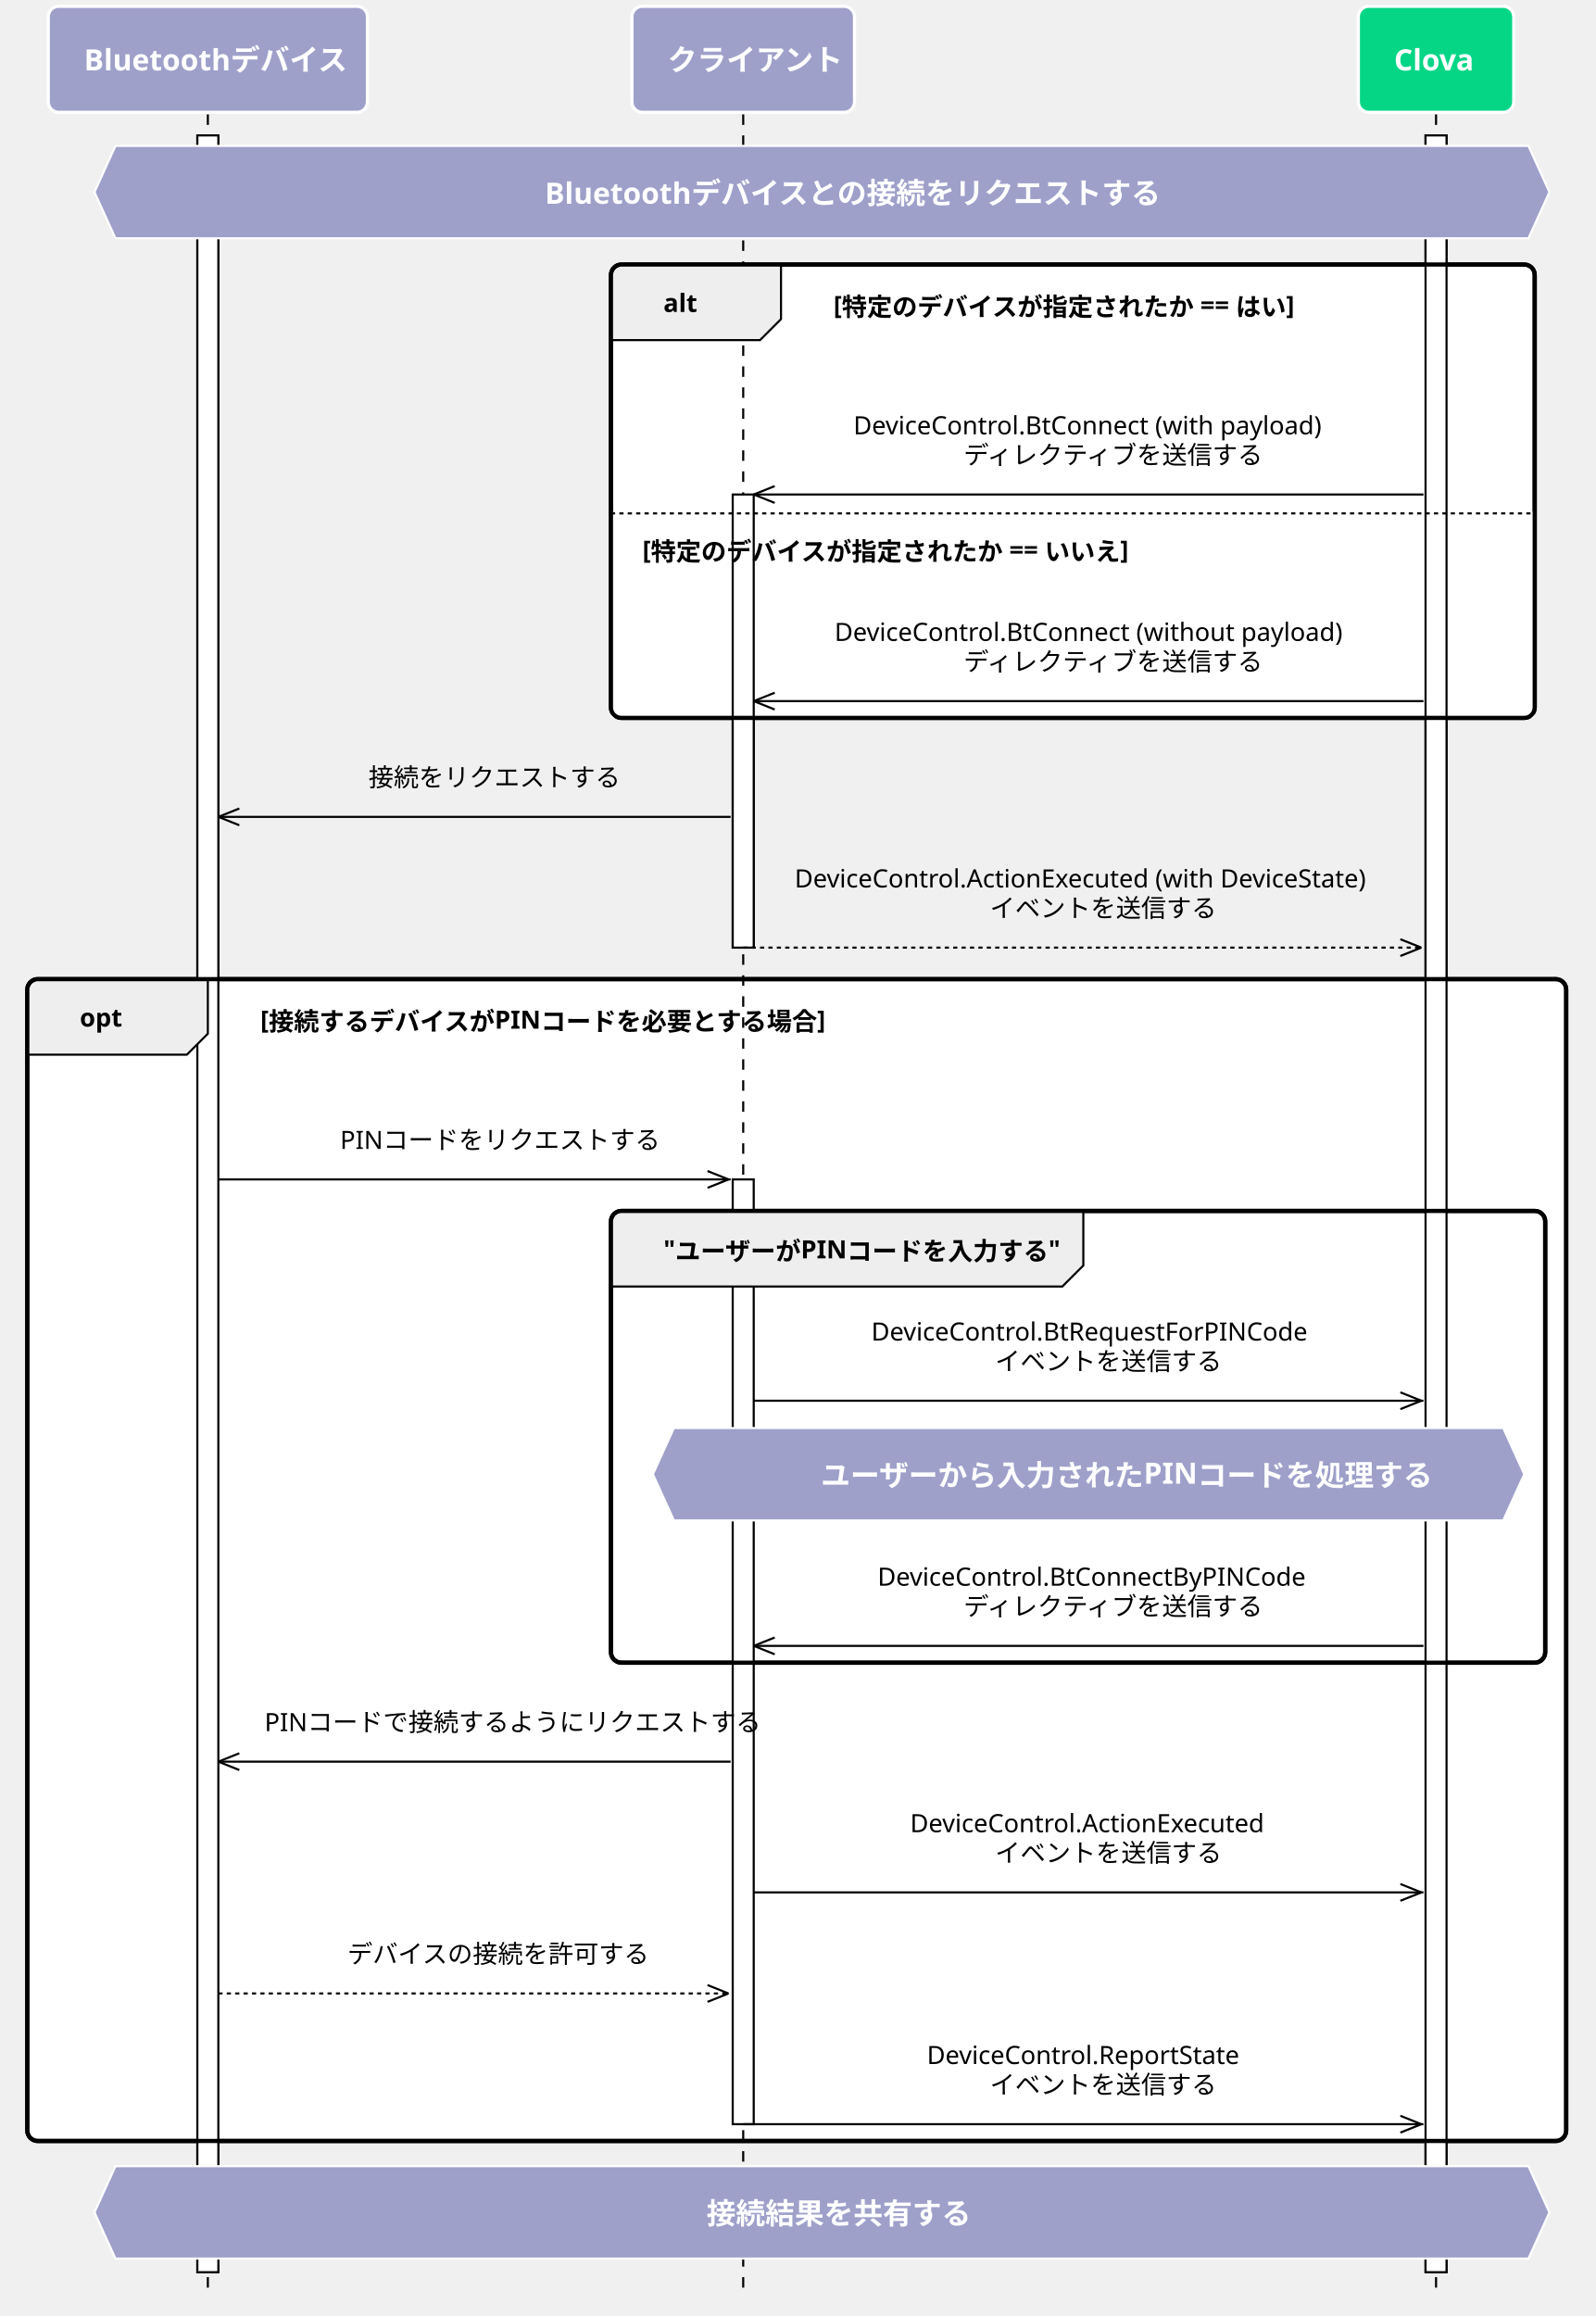
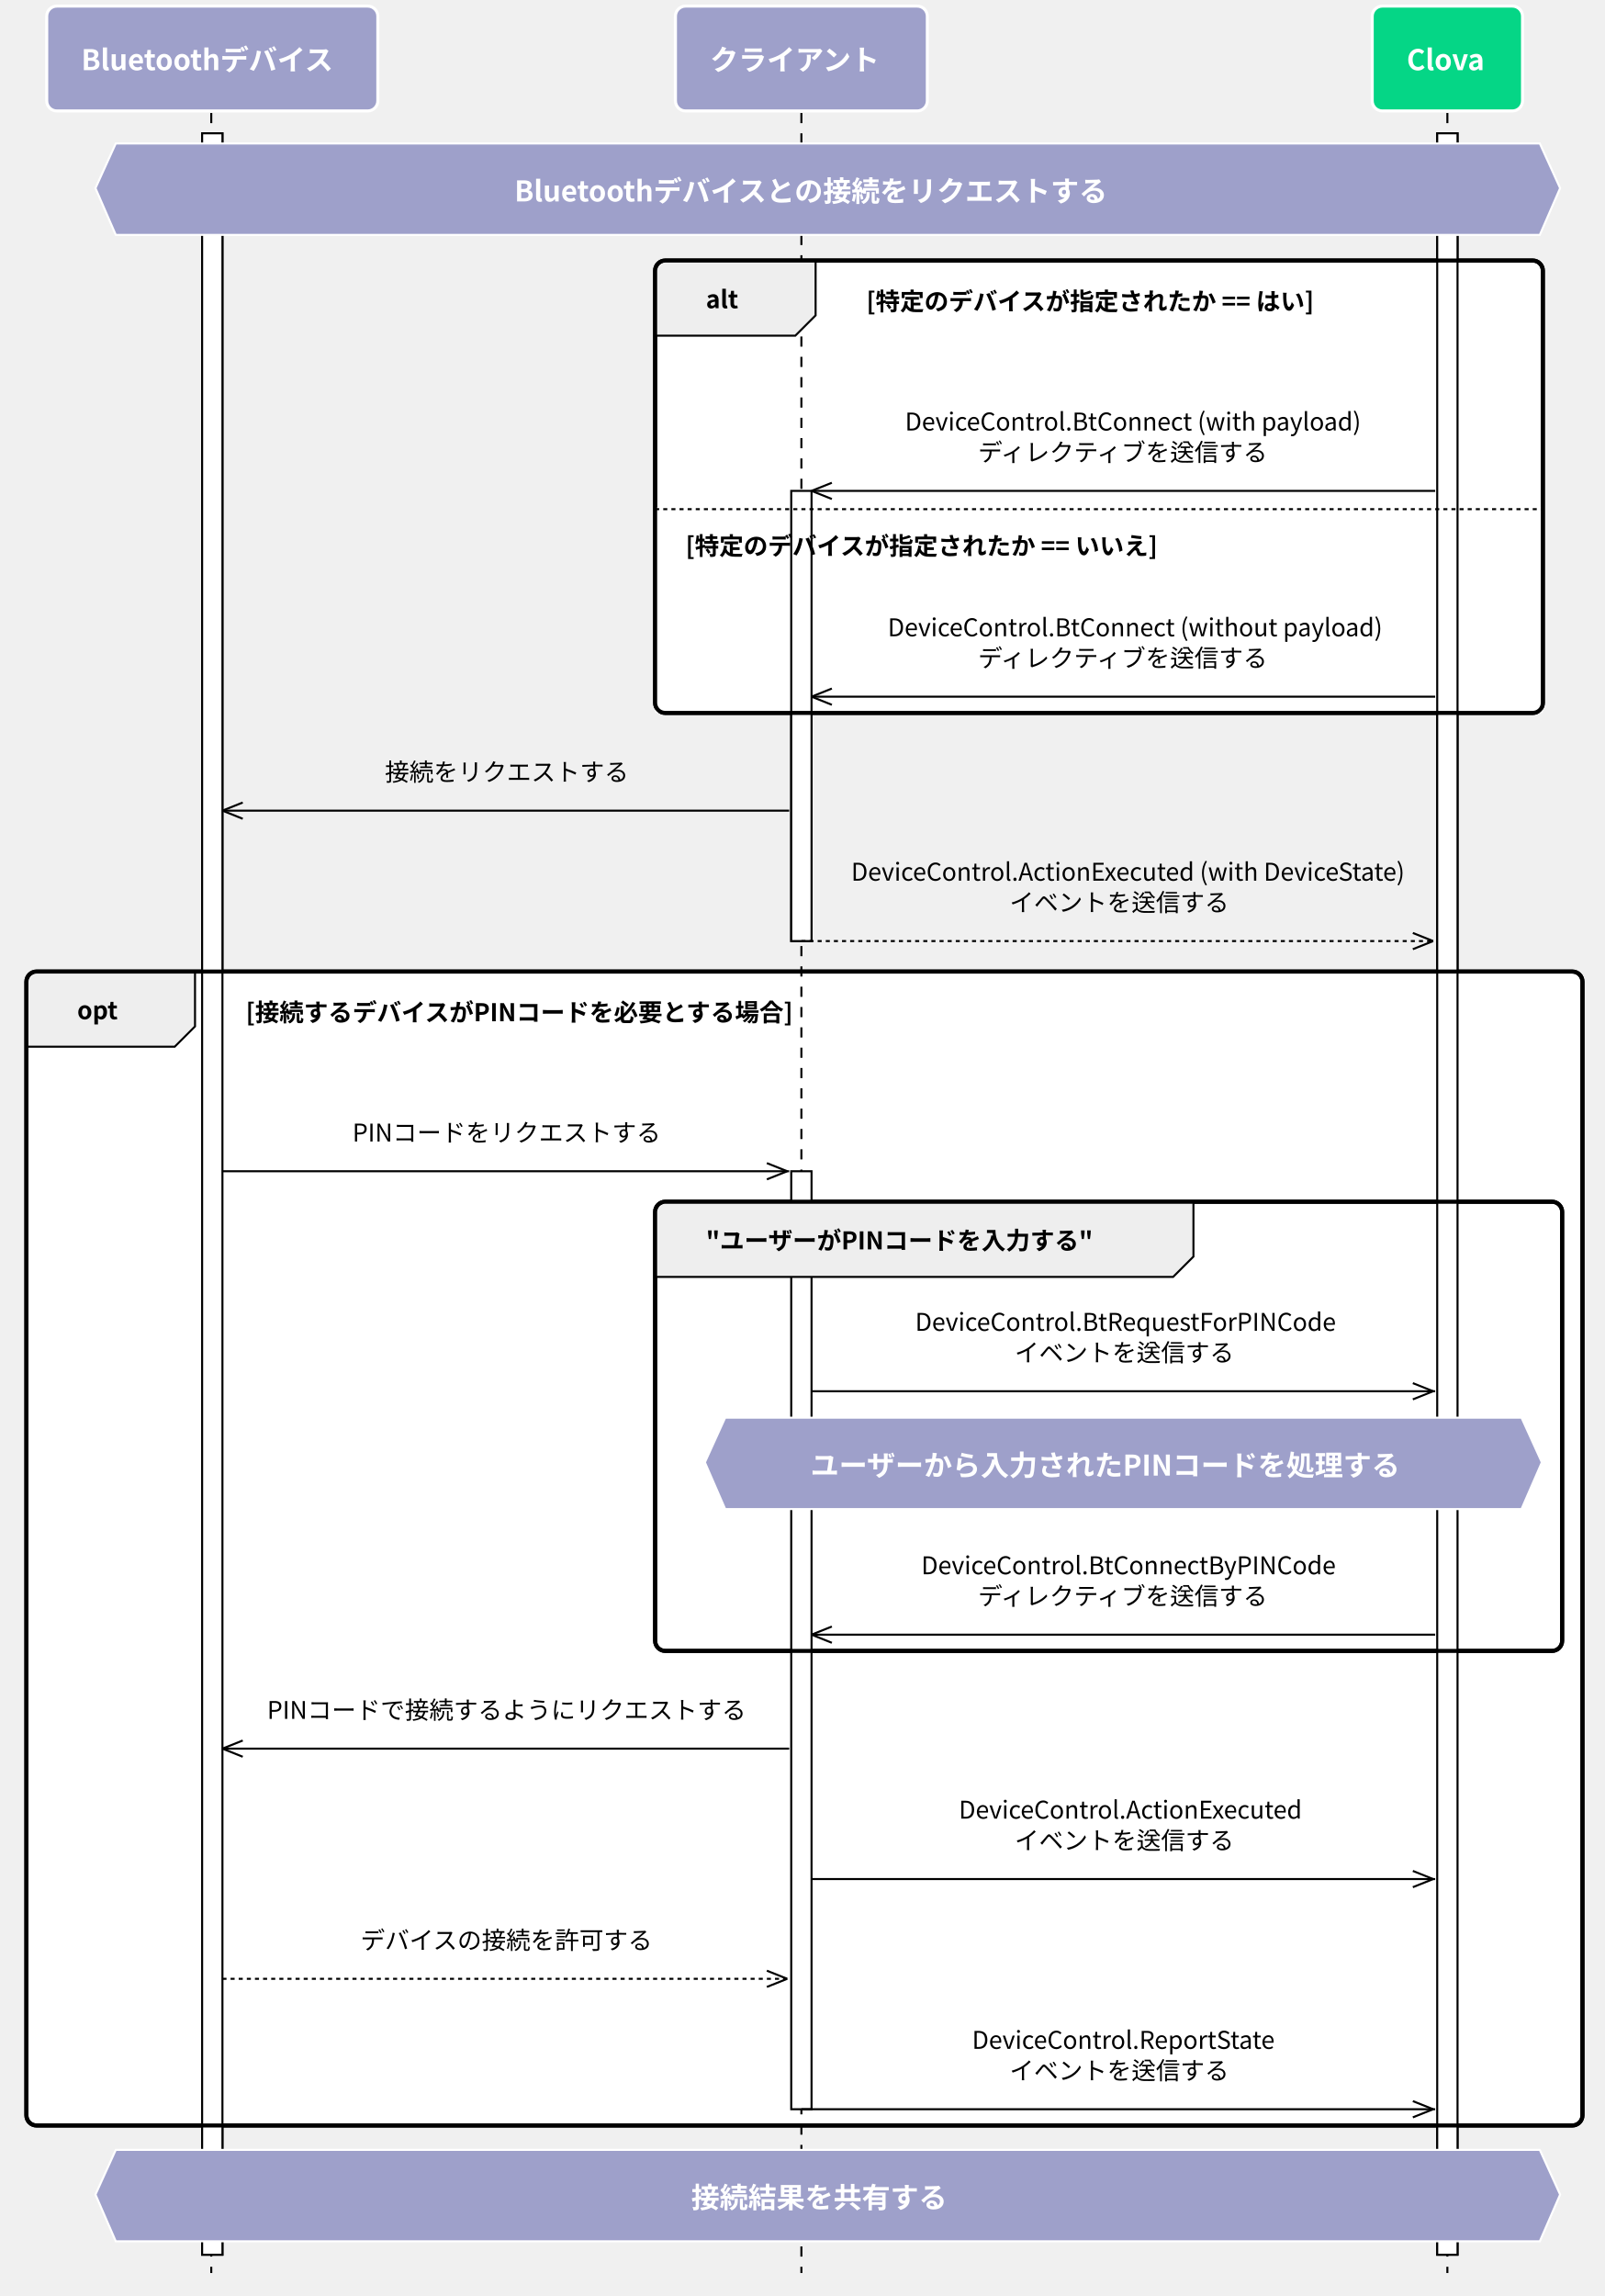
- <svg xmlns="http://www.w3.org/2000/svg" contentScriptType="application/ecmascript" contentStyleType="text/css" height="1103px" preserveAspectRatio="none" style="width:760px;height:1103px;" version="1.1" viewBox="0 0 760 1103" width="760px" zoomAndPan="magnify">
+ <svg xmlns="http://www.w3.org/2000/svg" contentScriptType="application/ecmascript" contentStyleType="text/css" height="1130px" preserveAspectRatio="none" style="width:790px;height:1130px;" version="1.1" viewBox="0 0 790 1130" width="790px" zoomAndPan="magnify">
  <defs />
  <g>
-     <rect fill="#FFFFFF" height="1017.652" style="stroke: #000000; stroke-width: 1.0;" width="10" x="94" y="64.488" />
-     <rect fill="#FFFFFF" height="215.797" style="stroke: #000000; stroke-width: 1.0;" width="10" x="349" y="235.508" />
-     <rect fill="#FFFFFF" height="449.949" style="stroke: #000000; stroke-width: 1.0;" width="10" x="349" y="561.703" />
-     <rect fill="#FFFFFF" height="1017.652" style="stroke: #000000; stroke-width: 1.0;" width="10" x="679" y="64.488" />
-     <rect fill="#FFFFFF" height="215.93" rx="5" ry="5" style="stroke: #000000; stroke-width: 2.0;" width="440" x="291" y="125.977" />
-     <rect fill="#FFFFFF" height="98.398" style="stroke: none; stroke-width: 1.0;" width="440" x="291" y="243.508" />
-     <rect fill="#FFFFFF" height="553.348" rx="5" ry="5" style="stroke: #000000; stroke-width: 2.0;" width="733" x="13" y="466.305" />
-     <rect fill="#FFFFFF" height="215.152" rx="5" ry="5" style="stroke: #000000; stroke-width: 2.0;" width="445" x="291" y="576.703" />
-     <line style="stroke: #000000; stroke-width: 1.0; stroke-dasharray: 5.0,5.0;" x1="99" x2="99" y1="54.488" y2="1091.141" />
-     <line style="stroke: #000000; stroke-width: 1.0; stroke-dasharray: 5.0,5.0;" x1="354" x2="354" y1="54.488" y2="1091.141" />
-     <line style="stroke: #000000; stroke-width: 1.0; stroke-dasharray: 5.0,5.0;" x1="684" x2="684" y1="54.488" y2="1091.141" />
-     <rect fill="#9EA0CA" height="50.488" rx="5" ry="5" style="stroke: #FFFFFF; stroke-width: 1.5;" width="152" x="23" y="3" />
-     <text fill="#FFFFFF" font-family="&quot;Malgun Gothic&quot;, sans-serif" font-size="14" font-weight="bold" lengthAdjust="spacingAndGlyphs" textLength="118" x="40" y="33.535">Bluetoothデバイス</text>
-     <rect fill="#9EA0CA" height="50.488" rx="5" ry="5" style="stroke: #FFFFFF; stroke-width: 1.5;" width="106" x="301" y="3" />
-     <text fill="#FFFFFF" font-family="&quot;Malgun Gothic&quot;, sans-serif" font-size="14" font-weight="bold" lengthAdjust="spacingAndGlyphs" textLength="72" x="318" y="33.535">クライアント</text>
-     <rect fill="#05D686" height="50.488" rx="5" ry="5" style="stroke: #FFFFFF; stroke-width: 1.5;" width="74" x="647" y="3" />
-     <text fill="#FFFFFF" font-family="&quot;Malgun Gothic&quot;, sans-serif" font-size="14" font-weight="bold" lengthAdjust="spacingAndGlyphs" textLength="40" x="664" y="33.535">Clova</text>
-     <rect fill="#FFFFFF" height="1017.652" style="stroke: #000000; stroke-width: 1.0;" width="10" x="94" y="64.488" />
-     <rect fill="#FFFFFF" height="215.797" style="stroke: #000000; stroke-width: 1.0;" width="10" x="349" y="235.508" />
-     <rect fill="#FFFFFF" height="449.949" style="stroke: #000000; stroke-width: 1.0;" width="10" x="349" y="561.703" />
-     <rect fill="#FFFFFF" height="1017.652" style="stroke: #000000; stroke-width: 1.0;" width="10" x="679" y="64.488" />
-     <polygon fill="#9EA0CA" points="55,69.488,728,69.488,738,91.488,728,113.488,55,113.488,45,91.488,55,69.488" style="stroke: #FFFFFF; stroke-width: 1.0;" />
-     <text fill="#FFFFFF" font-family="&quot;Malgun Gothic&quot;, sans-serif" font-size="14" font-weight="bold" lengthAdjust="spacingAndGlyphs" textLength="264" x="259.5" y="97.023">Bluetoothデバイスとの接続をリクエストする</text>
-     <path d="M296,125.977 L372,125.977 L372,151.977 L362,161.977 L291,161.977 L291,130.977 " fill="#EEEEEE" style="stroke: #000000; stroke-width: 1.0;" />
-     <rect fill="none" height="215.93" rx="5" ry="5" style="stroke: #000000; stroke-width: 2.0;" width="440" x="291" y="125.977" />
-     <text fill="#000000" font-family="&quot;Malgun Gothic&quot;, sans-serif" font-size="12" font-weight="bold" lengthAdjust="spacingAndGlyphs" textLength="16" x="316" y="148.578">alt</text>
-     <text fill="#000000" font-family="&quot;Malgun Gothic&quot;, sans-serif" font-size="12" font-weight="bold" lengthAdjust="spacingAndGlyphs" textLength="196" x="397" y="149.578">[特定のデバイスが指定されたか == はい]</text>
-     <line style="stroke: #000000; stroke-width: 1.0;" x1="359" x2="369" y1="235.508" y2="231.508" />
-     <line style="stroke: #000000; stroke-width: 1.0;" x1="359" x2="369" y1="235.508" y2="239.508" />
-     <line style="stroke: #000000; stroke-width: 1.0;" x1="359" x2="678" y1="235.508" y2="235.508" />
-     <text fill="#000000" font-family="&quot;Malgun Gothic&quot;, sans-serif" font-size="12" lengthAdjust="spacingAndGlyphs" textLength="225" x="406.5" y="206.844">DeviceControl.BtConnect (with payload)</text>
-     <text fill="#000000" font-family="&quot;Malgun Gothic&quot;, sans-serif" font-size="12" lengthAdjust="spacingAndGlyphs" textLength="120" x="459" y="220.977">ディレクティブを送信する</text>
-     <line style="stroke: #000000; stroke-width: 1.0; stroke-dasharray: 2.0,2.0;" x1="291" x2="731" y1="244.508" y2="244.508" />
-     <text fill="#000000" font-family="&quot;Malgun Gothic&quot;, sans-serif" font-size="12" font-weight="bold" lengthAdjust="spacingAndGlyphs" textLength="206" x="306" y="266.109">[特定のデバイスが指定されたか == いいえ]</text>
-     <line style="stroke: #000000; stroke-width: 1.0;" x1="359" x2="369" y1="333.906" y2="329.906" />
-     <line style="stroke: #000000; stroke-width: 1.0;" x1="359" x2="369" y1="333.906" y2="337.906" />
-     <line style="stroke: #000000; stroke-width: 1.0;" x1="359" x2="678" y1="333.906" y2="333.906" />
-     <text fill="#000000" font-family="&quot;Malgun Gothic&quot;, sans-serif" font-size="12" lengthAdjust="spacingAndGlyphs" textLength="243" x="397.5" y="305.242">DeviceControl.BtConnect (without payload)</text>
-     <text fill="#000000" font-family="&quot;Malgun Gothic&quot;, sans-serif" font-size="12" lengthAdjust="spacingAndGlyphs" textLength="120" x="459" y="319.375">ディレクティブを送信する</text>
-     <line style="stroke: #000000; stroke-width: 1.0;" x1="104" x2="114" y1="389.039" y2="385.039" />
-     <line style="stroke: #000000; stroke-width: 1.0;" x1="104" x2="114" y1="389.039" y2="393.039" />
-     <line style="stroke: #000000; stroke-width: 1.0;" x1="104" x2="348" y1="389.039" y2="389.039" />
-     <text fill="#000000" font-family="&quot;Malgun Gothic&quot;, sans-serif" font-size="12" lengthAdjust="spacingAndGlyphs" textLength="102" x="175.5" y="374.508">接続をリクエストする</text>
-     <line style="stroke: #000000; stroke-width: 1.0;" x1="677" x2="667" y1="451.305" y2="447.305" />
-     <line style="stroke: #000000; stroke-width: 1.0;" x1="677" x2="667" y1="451.305" y2="455.305" />
-     <line style="stroke: #000000; stroke-width: 1.0; stroke-dasharray: 2.0,2.0;" x1="354" x2="678" y1="451.305" y2="451.305" />
-     <text fill="#000000" font-family="&quot;Malgun Gothic&quot;, sans-serif" font-size="12" lengthAdjust="spacingAndGlyphs" textLength="276" x="378.5" y="422.641">DeviceControl.ActionExecuted (with DeviceState)</text>
-     <text fill="#000000" font-family="&quot;Malgun Gothic&quot;, sans-serif" font-size="12" lengthAdjust="spacingAndGlyphs" textLength="90" x="471.5" y="436.773">イベントを送信する</text>
-     <path d="M18,466.305 L99,466.305 L99,492.305 L89,502.305 L13,502.305 L13,471.305 " fill="#EEEEEE" style="stroke: #000000; stroke-width: 1.0;" />
-     <rect fill="none" height="553.348" rx="5" ry="5" style="stroke: #000000; stroke-width: 2.0;" width="733" x="13" y="466.305" />
-     <text fill="#000000" font-family="&quot;Malgun Gothic&quot;, sans-serif" font-size="12" font-weight="bold" lengthAdjust="spacingAndGlyphs" textLength="21" x="38" y="488.906">opt</text>
-     <text fill="#000000" font-family="&quot;Malgun Gothic&quot;, sans-serif" font-size="12" font-weight="bold" lengthAdjust="spacingAndGlyphs" textLength="230" x="124" y="489.906">[接続するデバイスがPINコードを必要とする場合]</text>
-     <line style="stroke: #000000; stroke-width: 1.0;" x1="347" x2="337" y1="561.703" y2="557.703" />
-     <line style="stroke: #000000; stroke-width: 1.0;" x1="347" x2="337" y1="561.703" y2="565.703" />
-     <line style="stroke: #000000; stroke-width: 1.0;" x1="104" x2="348" y1="561.703" y2="561.703" />
-     <text fill="#000000" font-family="&quot;Malgun Gothic&quot;, sans-serif" font-size="12" lengthAdjust="spacingAndGlyphs" textLength="129" x="162" y="547.172">PINコードをリクエストする</text>
-     <path d="M296,576.703 L516,576.703 L516,602.703 L506,612.703 L291,612.703 L291,581.703 " fill="#EEEEEE" style="stroke: #000000; stroke-width: 1.0;" />
-     <rect fill="none" height="215.152" rx="5" ry="5" style="stroke: #000000; stroke-width: 2.0;" width="445" x="291" y="576.703" />
-     <text fill="#000000" font-family="&quot;Malgun Gothic&quot;, sans-serif" font-size="12" font-weight="bold" lengthAdjust="spacingAndGlyphs" textLength="160" x="316" y="599.305">"ユーザーがPINコードを入力する"</text>
-     <line style="stroke: #000000; stroke-width: 1.0;" x1="677" x2="667" y1="667.102" y2="663.102" />
-     <line style="stroke: #000000; stroke-width: 1.0;" x1="677" x2="667" y1="667.102" y2="671.102" />
-     <line style="stroke: #000000; stroke-width: 1.0;" x1="359" x2="678" y1="667.102" y2="667.102" />
-     <text fill="#000000" font-family="&quot;Malgun Gothic&quot;, sans-serif" font-size="12" lengthAdjust="spacingAndGlyphs" textLength="208" x="415" y="638.438">DeviceControl.BtRequestForPINCode</text>
-     <text fill="#000000" font-family="&quot;Malgun Gothic&quot;, sans-serif" font-size="12" lengthAdjust="spacingAndGlyphs" textLength="90" x="474" y="652.57">イベントを送信する</text>
-     <polygon fill="#9EA0CA" points="321,680.102,716,680.102,726,702.102,716,724.102,321,724.102,311,702.102,321,680.102" style="stroke: #FFFFFF; stroke-width: 1.0;" />
-     <text fill="#FFFFFF" font-family="&quot;Malgun Gothic&quot;, sans-serif" font-size="14" font-weight="bold" lengthAdjust="spacingAndGlyphs" textLength="255" x="391" y="707.637">ユーザーから入力されたPINコードを処理する</text>
-     <line style="stroke: #000000; stroke-width: 1.0;" x1="359" x2="369" y1="783.856" y2="779.856" />
-     <line style="stroke: #000000; stroke-width: 1.0;" x1="359" x2="369" y1="783.856" y2="787.856" />
-     <line style="stroke: #000000; stroke-width: 1.0;" x1="359" x2="678" y1="783.856" y2="783.856" />
-     <text fill="#000000" font-family="&quot;Malgun Gothic&quot;, sans-serif" font-size="12" lengthAdjust="spacingAndGlyphs" textLength="202" x="418" y="755.191">DeviceControl.BtConnectByPINCode</text>
-     <text fill="#000000" font-family="&quot;Malgun Gothic&quot;, sans-serif" font-size="12" lengthAdjust="spacingAndGlyphs" textLength="120" x="459" y="769.324">ディレクティブを送信する</text>
-     <line style="stroke: #000000; stroke-width: 1.0;" x1="104" x2="114" y1="838.988" y2="834.988" />
-     <line style="stroke: #000000; stroke-width: 1.0;" x1="104" x2="114" y1="838.988" y2="842.988" />
-     <line style="stroke: #000000; stroke-width: 1.0;" x1="104" x2="348" y1="838.988" y2="838.988" />
-     <text fill="#000000" font-family="&quot;Malgun Gothic&quot;, sans-serif" font-size="12" lengthAdjust="spacingAndGlyphs" textLength="201" x="126" y="824.457">PINコードで接続するようにリクエストする</text>
-     <line style="stroke: #000000; stroke-width: 1.0;" x1="677" x2="667" y1="901.254" y2="897.254" />
-     <line style="stroke: #000000; stroke-width: 1.0;" x1="677" x2="667" y1="901.254" y2="905.254" />
-     <line style="stroke: #000000; stroke-width: 1.0;" x1="359" x2="678" y1="901.254" y2="901.254" />
-     <text fill="#000000" font-family="&quot;Malgun Gothic&quot;, sans-serif" font-size="12" lengthAdjust="spacingAndGlyphs" textLength="171" x="433.5" y="872.59">DeviceControl.ActionExecuted</text>
-     <text fill="#000000" font-family="&quot;Malgun Gothic&quot;, sans-serif" font-size="12" lengthAdjust="spacingAndGlyphs" textLength="90" x="474" y="886.723">イベントを送信する</text>
-     <line style="stroke: #000000; stroke-width: 1.0;" x1="347" x2="337" y1="949.387" y2="945.387" />
-     <line style="stroke: #000000; stroke-width: 1.0;" x1="347" x2="337" y1="949.387" y2="953.387" />
-     <line style="stroke: #000000; stroke-width: 1.0; stroke-dasharray: 2.0,2.0;" x1="104" x2="348" y1="949.387" y2="949.387" />
-     <text fill="#000000" font-family="&quot;Malgun Gothic&quot;, sans-serif" font-size="12" lengthAdjust="spacingAndGlyphs" textLength="122" x="165.5" y="934.856">デバイスの接続を許可する</text>
-     <line style="stroke: #000000; stroke-width: 1.0;" x1="677" x2="667" y1="1011.652" y2="1007.652" />
-     <line style="stroke: #000000; stroke-width: 1.0;" x1="677" x2="667" y1="1011.652" y2="1015.652" />
-     <line style="stroke: #000000; stroke-width: 1.0;" x1="354" x2="678" y1="1011.652" y2="1011.652" />
-     <text fill="#000000" font-family="&quot;Malgun Gothic&quot;, sans-serif" font-size="12" lengthAdjust="spacingAndGlyphs" textLength="150" x="441.5" y="982.988">DeviceControl.ReportState</text>
-     <text fill="#000000" font-family="&quot;Malgun Gothic&quot;, sans-serif" font-size="12" lengthAdjust="spacingAndGlyphs" textLength="90" x="471.5" y="997.121">イベントを送信する</text>
-     <polygon fill="#9EA0CA" points="55,1031.652,728,1031.652,738,1053.652,728,1075.652,55,1075.652,45,1053.652,55,1031.652" style="stroke: #FFFFFF; stroke-width: 1.0;" />
-     <text fill="#FFFFFF" font-family="&quot;Malgun Gothic&quot;, sans-serif" font-size="14" font-weight="bold" lengthAdjust="spacingAndGlyphs" textLength="110" x="336.5" y="1059.188">接続結果を共有する</text>
+     <rect fill="#FFFFFF" height="1044.078" style="stroke: #000000; stroke-width: 1.0;" width="10" x="99.5" y="65.609" />
+     <rect fill="#FFFFFF" height="221.562" style="stroke: #000000; stroke-width: 1.0;" width="10" x="389.5" y="241.594" />
+     <rect fill="#FFFFFF" height="461.641" style="stroke: #000000; stroke-width: 1.0;" width="10" x="389.5" y="576.438" />
+     <rect fill="#FFFFFF" height="1044.078" style="stroke: #000000; stroke-width: 1.0;" width="10" x="707.5" y="65.609" />
+     <rect fill="#FFFFFF" height="222.656" rx="5" ry="5" style="stroke: #000000; stroke-width: 2.0;" width="437" x="322.5" y="128.219" />
+     <rect fill="#FFFFFF" height="101.281" style="stroke: none; stroke-width: 1.0;" width="437" x="322.5" y="249.594" />
+     <rect fill="#FFFFFF" height="567.922" rx="5" ry="5" style="stroke: #000000; stroke-width: 2.0;" width="766" x="13" y="478.156" />
+     <rect fill="#FFFFFF" height="221.078" rx="5" ry="5" style="stroke: #000000; stroke-width: 2.0;" width="446.5" x="322.5" y="591.438" />
+     <line style="stroke: #000000; stroke-width: 1.0; stroke-dasharray: 5.0,5.0;" x1="104" x2="104" y1="55.609" y2="1118.688" />
+     <line style="stroke: #000000; stroke-width: 1.0; stroke-dasharray: 5.0,5.0;" x1="394.5" x2="394.5" y1="55.609" y2="1118.688" />
+     <line style="stroke: #000000; stroke-width: 1.0; stroke-dasharray: 5.0,5.0;" x1="712.5" x2="712.5" y1="55.609" y2="1118.688" />
+     <rect fill="#9EA0CA" height="51.609" rx="5" ry="5" style="stroke: #FFFFFF; stroke-width: 1.5;" width="163" x="23" y="3" />
+     <text fill="#FFFFFF" font-family="Noto Sans CJK KR" font-size="14" font-weight="bold" lengthAdjust="spacingAndGlyphs" textLength="129" x="40" y="34.533">Bluetoothデバイス</text>
+     <rect fill="#9EA0CA" height="51.609" rx="5" ry="5" style="stroke: #FFFFFF; stroke-width: 1.5;" width="124" x="332.5" y="3" />
+     <text fill="#FFFFFF" font-family="Noto Sans CJK KR" font-size="14" font-weight="bold" lengthAdjust="spacingAndGlyphs" textLength="90" x="349.5" y="34.533">クライアント</text>
+     <rect fill="#05D686" height="51.609" rx="5" ry="5" style="stroke: #FFFFFF; stroke-width: 1.5;" width="74" x="675.5" y="3" />
+     <text fill="#FFFFFF" font-family="Noto Sans CJK KR" font-size="14" font-weight="bold" lengthAdjust="spacingAndGlyphs" textLength="40" x="692.5" y="34.533">Clova</text>
+     <rect fill="#FFFFFF" height="1044.078" style="stroke: #000000; stroke-width: 1.0;" width="10" x="99.5" y="65.609" />
+     <rect fill="#FFFFFF" height="221.562" style="stroke: #000000; stroke-width: 1.0;" width="10" x="389.5" y="241.594" />
+     <rect fill="#FFFFFF" height="461.641" style="stroke: #000000; stroke-width: 1.0;" width="10" x="389.5" y="576.438" />
+     <rect fill="#FFFFFF" height="1044.078" style="stroke: #000000; stroke-width: 1.0;" width="10" x="707.5" y="65.609" />
+     <polygon fill="#9EA0CA" points="57,70.609,758,70.609,768,92.609,758,115.609,57,115.609,47,92.609,57,70.609" style="stroke: #FFFFFF; stroke-width: 1.0;" />
+     <text fill="#FFFFFF" font-family="Noto Sans CJK KR" font-size="14" font-weight="bold" lengthAdjust="spacingAndGlyphs" textLength="309" x="253.25" y="99.143">Bluetoothデバイスとの接続をリクエストする</text>
+     <path d="M327.5,128.219 L401.5,128.219 L401.5,155.219 L391.5,165.219 L322.5,165.219 L322.5,133.219 " fill="#EEEEEE" style="stroke: #000000; stroke-width: 1.0;" />
+     <rect fill="none" height="222.656" rx="5" ry="5" style="stroke: #000000; stroke-width: 2.0;" width="437" x="322.5" y="128.219" />
+     <text fill="#000000" font-family="Noto Sans CJK KR" font-size="12" font-weight="bold" lengthAdjust="spacingAndGlyphs" textLength="14" x="347.5" y="151.676">alt</text>
+     <text fill="#000000" font-family="Noto Sans CJK KR" font-size="12" font-weight="bold" lengthAdjust="spacingAndGlyphs" textLength="236" x="426.5" y="152.676">[特定のデバイスが指定されたか == はい]</text>
+     <line style="stroke: #000000; stroke-width: 1.0;" x1="399.5" x2="409.5" y1="241.594" y2="237.594" />
+     <line style="stroke: #000000; stroke-width: 1.0;" x1="399.5" x2="409.5" y1="241.594" y2="245.594" />
+     <line style="stroke: #000000; stroke-width: 1.0;" x1="399.5" x2="706.5" y1="241.594" y2="241.594" />
+     <text fill="#000000" font-family="Noto Sans CJK KR" font-size="12" lengthAdjust="spacingAndGlyphs" textLength="216" x="445.5" y="211.863">DeviceControl.BtConnect (with payload)</text>
+     <text fill="#000000" font-family="Noto Sans CJK KR" font-size="12" lengthAdjust="spacingAndGlyphs" textLength="144" x="481.5" y="226.957">ディレクティブを送信する</text>
+     <line style="stroke: #000000; stroke-width: 1.0; stroke-dasharray: 2.0,2.0;" x1="322.5" x2="759.5" y1="250.594" y2="250.594" />
+     <text fill="#000000" font-family="Noto Sans CJK KR" font-size="12" font-weight="bold" lengthAdjust="spacingAndGlyphs" textLength="249" x="337.5" y="273.051">[特定のデバイスが指定されたか == いいえ]</text>
+     <line style="stroke: #000000; stroke-width: 1.0;" x1="399.5" x2="409.5" y1="342.875" y2="338.875" />
+     <line style="stroke: #000000; stroke-width: 1.0;" x1="399.5" x2="409.5" y1="342.875" y2="346.875" />
+     <line style="stroke: #000000; stroke-width: 1.0;" x1="399.5" x2="706.5" y1="342.875" y2="342.875" />
+     <text fill="#000000" font-family="Noto Sans CJK KR" font-size="12" lengthAdjust="spacingAndGlyphs" textLength="233" x="437" y="313.144">DeviceControl.BtConnect (without payload)</text>
+     <text fill="#000000" font-family="Noto Sans CJK KR" font-size="12" lengthAdjust="spacingAndGlyphs" textLength="144" x="481.5" y="328.238">ディレクティブを送信する</text>
+     <line style="stroke: #000000; stroke-width: 1.0;" x1="109.5" x2="119.5" y1="398.969" y2="394.969" />
+     <line style="stroke: #000000; stroke-width: 1.0;" x1="109.5" x2="119.5" y1="398.969" y2="402.969" />
+     <line style="stroke: #000000; stroke-width: 1.0;" x1="109.5" x2="388.5" y1="398.969" y2="398.969" />
+     <text fill="#000000" font-family="Noto Sans CJK KR" font-size="12" lengthAdjust="spacingAndGlyphs" textLength="120" x="189.5" y="384.332">接続をリクエストする</text>
+     <line style="stroke: #000000; stroke-width: 1.0;" x1="705.5" x2="695.5" y1="463.156" y2="459.156" />
+     <line style="stroke: #000000; stroke-width: 1.0;" x1="705.5" x2="695.5" y1="463.156" y2="467.156" />
+     <line style="stroke: #000000; stroke-width: 1.0; stroke-dasharray: 2.0,2.0;" x1="394.5" x2="706.5" y1="463.156" y2="463.156" />
+     <text fill="#000000" font-family="Noto Sans CJK KR" font-size="12" lengthAdjust="spacingAndGlyphs" textLength="264" x="419" y="433.426">DeviceControl.ActionExecuted (with DeviceState)</text>
+     <text fill="#000000" font-family="Noto Sans CJK KR" font-size="12" lengthAdjust="spacingAndGlyphs" textLength="108" x="497" y="448.519">イベントを送信する</text>
+     <path d="M18,478.156 L96,478.156 L96,505.156 L86,515.156 L13,515.156 L13,483.156 " fill="#EEEEEE" style="stroke: #000000; stroke-width: 1.0;" />
+     <rect fill="none" height="567.922" rx="5" ry="5" style="stroke: #000000; stroke-width: 2.0;" width="766" x="13" y="478.156" />
+     <text fill="#000000" font-family="Noto Sans CJK KR" font-size="12" font-weight="bold" lengthAdjust="spacingAndGlyphs" textLength="18" x="38" y="501.613">opt</text>
+     <text fill="#000000" font-family="Noto Sans CJK KR" font-size="12" font-weight="bold" lengthAdjust="spacingAndGlyphs" textLength="287" x="121" y="502.613">[接続するデバイスがPINコードを必要とする場合]</text>
+     <line style="stroke: #000000; stroke-width: 1.0;" x1="387.5" x2="377.5" y1="576.438" y2="572.438" />
+     <line style="stroke: #000000; stroke-width: 1.0;" x1="387.5" x2="377.5" y1="576.438" y2="580.438" />
+     <line style="stroke: #000000; stroke-width: 1.0;" x1="109.5" x2="388.5" y1="576.438" y2="576.438" />
+     <text fill="#000000" font-family="Noto Sans CJK KR" font-size="12" lengthAdjust="spacingAndGlyphs" textLength="152" x="173.5" y="561.801">PINコードをリクエストする</text>
+     <path d="M327.5,591.438 L587.5,591.438 L587.5,618.438 L577.5,628.438 L322.5,628.438 L322.5,596.438 " fill="#EEEEEE" style="stroke: #000000; stroke-width: 1.0;" />
+     <rect fill="none" height="221.078" rx="5" ry="5" style="stroke: #000000; stroke-width: 2.0;" width="446.5" x="322.5" y="591.438" />
+     <text fill="#000000" font-family="Noto Sans CJK KR" font-size="12" font-weight="bold" lengthAdjust="spacingAndGlyphs" textLength="200" x="347.5" y="614.894">"ユーザーがPINコードを入力する"</text>
+     <line style="stroke: #000000; stroke-width: 1.0;" x1="705.5" x2="695.5" y1="684.719" y2="680.719" />
+     <line style="stroke: #000000; stroke-width: 1.0;" x1="705.5" x2="695.5" y1="684.719" y2="688.719" />
+     <line style="stroke: #000000; stroke-width: 1.0;" x1="399.5" x2="706.5" y1="684.719" y2="684.719" />
+     <text fill="#000000" font-family="Noto Sans CJK KR" font-size="12" lengthAdjust="spacingAndGlyphs" textLength="206" x="450.5" y="654.988">DeviceControl.BtRequestForPINCode</text>
+     <text fill="#000000" font-family="Noto Sans CJK KR" font-size="12" lengthAdjust="spacingAndGlyphs" textLength="108" x="499.5" y="670.082">イベントを送信する</text>
+     <polygon fill="#9EA0CA" points="357,697.719,749,697.719,759,719.719,749,742.719,357,742.719,347,719.719,357,697.719" style="stroke: #FFFFFF; stroke-width: 1.0;" />
+     <text fill="#FFFFFF" font-family="Noto Sans CJK KR" font-size="14" font-weight="bold" lengthAdjust="spacingAndGlyphs" textLength="308" x="399" y="726.252">ユーザーから入力されたPINコードを処理する</text>
+     <line style="stroke: #000000; stroke-width: 1.0;" x1="399.5" x2="409.5" y1="804.516" y2="800.516" />
+     <line style="stroke: #000000; stroke-width: 1.0;" x1="399.5" x2="409.5" y1="804.516" y2="808.516" />
+     <line style="stroke: #000000; stroke-width: 1.0;" x1="399.5" x2="706.5" y1="804.516" y2="804.516" />
+     <text fill="#000000" font-family="Noto Sans CJK KR" font-size="12" lengthAdjust="spacingAndGlyphs" textLength="200" x="453.5" y="774.785">DeviceControl.BtConnectByPINCode</text>
+     <text fill="#000000" font-family="Noto Sans CJK KR" font-size="12" lengthAdjust="spacingAndGlyphs" textLength="144" x="481.5" y="789.879">ディレクティブを送信する</text>
+     <line style="stroke: #000000; stroke-width: 1.0;" x1="109.5" x2="119.5" y1="860.609" y2="856.609" />
+     <line style="stroke: #000000; stroke-width: 1.0;" x1="109.5" x2="119.5" y1="860.609" y2="864.609" />
+     <line style="stroke: #000000; stroke-width: 1.0;" x1="109.5" x2="388.5" y1="860.609" y2="860.609" />
+     <text fill="#000000" font-family="Noto Sans CJK KR" font-size="12" lengthAdjust="spacingAndGlyphs" textLength="236" x="131.5" y="845.973">PINコードで接続するようにリクエストする</text>
+     <line style="stroke: #000000; stroke-width: 1.0;" x1="705.5" x2="695.5" y1="924.797" y2="920.797" />
+     <line style="stroke: #000000; stroke-width: 1.0;" x1="705.5" x2="695.5" y1="924.797" y2="928.797" />
+     <line style="stroke: #000000; stroke-width: 1.0;" x1="399.5" x2="706.5" y1="924.797" y2="924.797" />
+     <text fill="#000000" font-family="Noto Sans CJK KR" font-size="12" lengthAdjust="spacingAndGlyphs" textLength="163" x="472" y="895.066">DeviceControl.ActionExecuted</text>
+     <text fill="#000000" font-family="Noto Sans CJK KR" font-size="12" lengthAdjust="spacingAndGlyphs" textLength="108" x="499.5" y="910.16">イベントを送信する</text>
+     <line style="stroke: #000000; stroke-width: 1.0;" x1="387.5" x2="377.5" y1="973.891" y2="969.891" />
+     <line style="stroke: #000000; stroke-width: 1.0;" x1="387.5" x2="377.5" y1="973.891" y2="977.891" />
+     <line style="stroke: #000000; stroke-width: 1.0; stroke-dasharray: 2.0,2.0;" x1="109.5" x2="388.5" y1="973.891" y2="973.891" />
+     <text fill="#000000" font-family="Noto Sans CJK KR" font-size="12" lengthAdjust="spacingAndGlyphs" textLength="144" x="177.5" y="959.254">デバイスの接続を許可する</text>
+     <line style="stroke: #000000; stroke-width: 1.0;" x1="705.5" x2="695.5" y1="1038.078" y2="1034.078" />
+     <line style="stroke: #000000; stroke-width: 1.0;" x1="705.5" x2="695.5" y1="1038.078" y2="1042.078" />
+     <line style="stroke: #000000; stroke-width: 1.0;" x1="394.5" x2="706.5" y1="1038.078" y2="1038.078" />
+     <text fill="#000000" font-family="Noto Sans CJK KR" font-size="12" lengthAdjust="spacingAndGlyphs" textLength="145" x="478.5" y="1008.348">DeviceControl.ReportState</text>
+     <text fill="#000000" font-family="Noto Sans CJK KR" font-size="12" lengthAdjust="spacingAndGlyphs" textLength="108" x="497" y="1023.441">イベントを送信する</text>
+     <polygon fill="#9EA0CA" points="57,1058.078,758,1058.078,768,1080.078,758,1103.078,57,1103.078,47,1080.078,57,1058.078" style="stroke: #FFFFFF; stroke-width: 1.0;" />
+     <text fill="#FFFFFF" font-family="Noto Sans CJK KR" font-size="14" font-weight="bold" lengthAdjust="spacingAndGlyphs" textLength="135" x="340.25" y="1086.611">接続結果を共有する</text>
  </g>
</svg>
